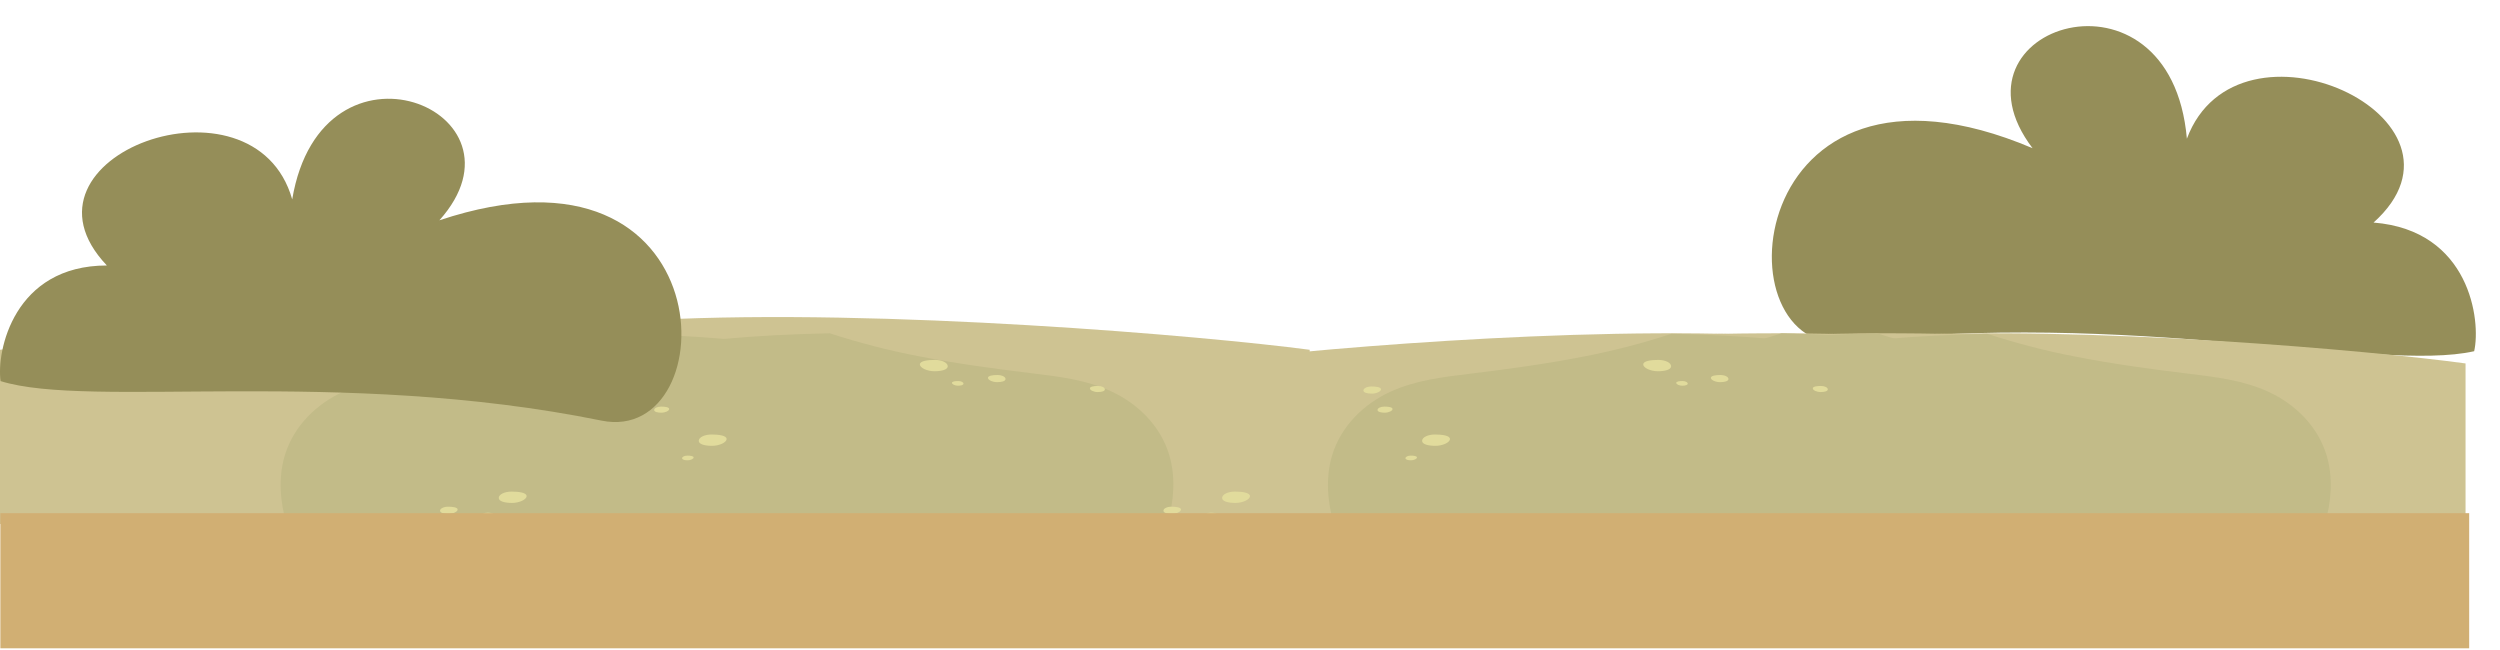
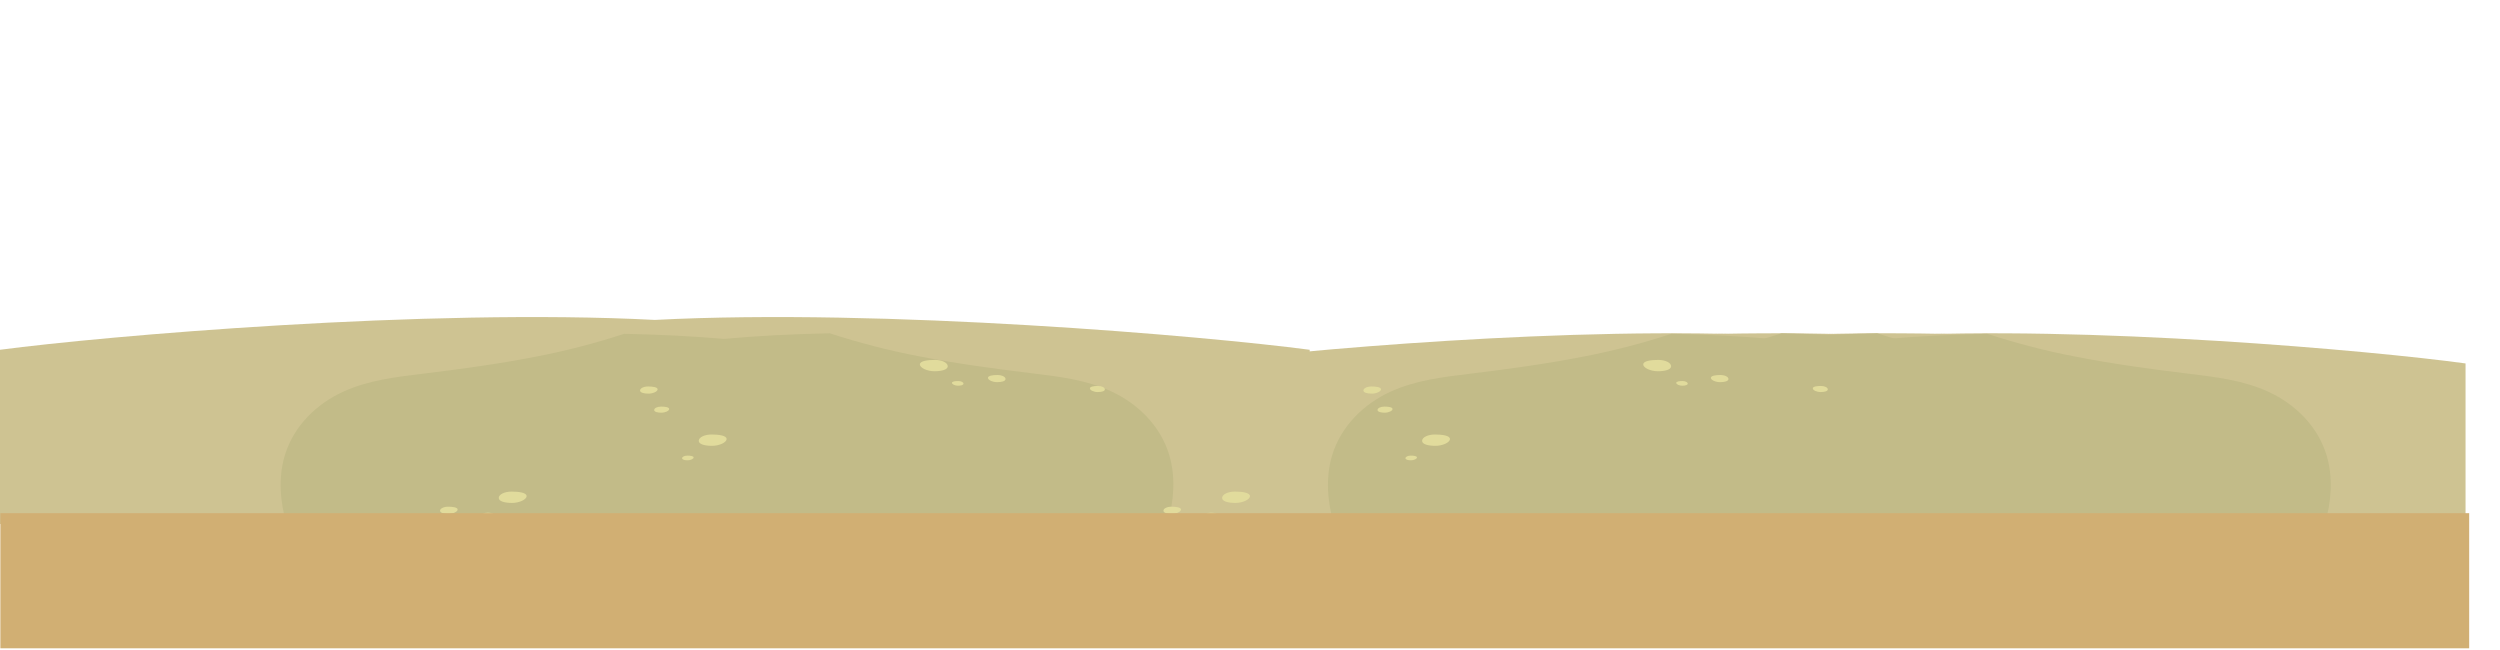
- <svg xmlns="http://www.w3.org/2000/svg" width="481" height="125" viewBox="0 0 481 125" fill="none">
-   <path d="M456.671 42.82C475.263 44.304 477.359 61.754 476.029 67.574C457.735 71.722 408.761 59.42 355.53 65.891C330.231 68.965 335.105 4.764 391.064 28.515C373.24 5.072 417.626 -9.028 420.756 26.687C430.504 0.521 479.064 22.724 456.671 42.82Z" fill="#958E59" />
-   <path d="M139.437 64.633C100.471 62.53 45.48 67.479 27.623 69.927V100.821H251.25V69.927C233.393 67.479 178.402 62.53 139.437 64.633Z" fill="#CEC392" />
-   <path d="M119.654 64.123C126.871 64.279 133.749 64.621 140.008 65.201C145.957 64.683 152.438 64.371 159.219 64.225C164.847 66.062 170.56 67.537 176.33 68.643C183.479 70.037 190.683 71.019 197.892 71.894C203.15 72.534 208.494 73.146 213.403 75.418C218.312 77.69 222.82 81.9 224.536 87.686C225.789 91.91 225.434 96.563 224.179 100.82H130.678V100.719H54.694C53.439 96.461 53.084 91.809 54.337 87.584C56.053 81.799 60.561 77.588 65.47 75.316C70.379 73.045 75.723 72.432 80.981 71.793C88.19 70.918 95.394 69.935 102.543 68.541C108.313 67.436 114.026 65.96 119.654 64.123Z" fill="#C2BB88" />
-   <path d="M211.744 99.596C212.48 99.596 213.076 99.889 213.076 100.251C213.076 100.613 212.43 100.769 211.694 100.769C210.959 100.768 210.193 100.424 210.193 100.062C210.193 99.7 211.009 99.596 211.744 99.596ZM184.848 98.647C185.412 98.647 185.869 98.873 185.869 99.15C185.869 99.428 185.373 99.547 184.81 99.547C184.246 99.547 183.658 99.283 183.658 99.005C183.658 98.728 184.283 98.647 184.848 98.647ZM192.4 97.49C193.262 97.49 193.961 97.834 193.961 98.259C193.961 98.683 193.203 98.865 192.342 98.865C191.48 98.865 190.582 98.461 190.582 98.037C190.582 97.613 191.538 97.49 192.4 97.49ZM180.366 94.584C181.734 94.584 182.842 95.13 182.842 95.803C182.841 96.475 181.641 96.764 180.273 96.764C178.906 96.764 177.483 96.123 177.483 95.45C177.484 94.778 178.999 94.584 180.366 94.584ZM146.285 87.661C146.849 87.661 147.307 87.886 147.307 88.164C147.307 88.442 146.811 88.561 146.247 88.561C145.683 88.561 145.096 88.296 145.096 88.019C145.096 87.741 145.721 87.661 146.285 87.661ZM141.888 83.599C143.255 83.599 144.363 84.145 144.363 84.817C144.363 85.49 143.162 85.778 141.795 85.778C140.428 85.778 139.005 85.138 139.005 84.465C139.005 83.792 140.52 83.599 141.888 83.599ZM151.346 78.231C152.081 78.231 152.678 78.524 152.678 78.886C152.678 79.248 152.032 79.403 151.296 79.403C150.56 79.403 149.795 79.058 149.795 78.696C149.795 78.335 150.61 78.231 151.346 78.231ZM153.838 74.36C154.699 74.36 155.398 74.704 155.398 75.128C155.398 75.552 154.641 75.735 153.779 75.735C152.917 75.735 152.02 75.33 152.02 74.906C152.02 74.482 152.976 74.36 153.838 74.36ZM67.639 74.259C68.374 74.259 69.189 74.363 69.189 74.725C69.189 75.087 68.424 75.432 67.689 75.432C66.953 75.432 66.307 75.276 66.307 74.914C66.307 74.552 66.903 74.259 67.639 74.259ZM94.277 73.311C94.842 73.311 95.467 73.391 95.467 73.668C95.467 73.946 94.879 74.21 94.315 74.21C93.752 74.21 93.256 74.091 93.256 73.814C93.256 73.536 93.713 73.311 94.277 73.311ZM86.725 72.153C87.587 72.153 88.543 72.276 88.543 72.7C88.543 73.124 87.645 73.528 86.783 73.528C85.922 73.528 85.165 73.346 85.164 72.922C85.164 72.498 85.863 72.153 86.725 72.153ZM98.931 69.247C100.298 69.247 101.813 69.441 101.813 70.113C101.813 70.786 100.391 71.427 99.023 71.427C97.656 71.427 96.455 71.138 96.455 70.466C96.455 69.793 97.563 69.247 98.931 69.247Z" fill="#E1DB9C" />
-   <path d="M125.991 61.552C169.898 59.27 231.861 64.641 251.982 67.297V100.819H0V67.297C20.121 64.641 82.084 59.27 125.991 61.552Z" fill="#CEC392" />
-   <path d="M159.658 64.123C152.441 64.279 145.563 64.621 139.305 65.201C133.355 64.683 126.874 64.371 120.094 64.225C114.465 66.062 108.752 67.537 102.982 68.643C95.834 70.037 88.629 71.019 81.421 71.894C76.163 72.534 70.818 73.146 65.909 75.418C61 77.69 56.492 81.9 54.776 87.686C53.524 91.91 53.879 96.563 55.134 100.82H148.635V100.719H224.618C225.873 96.461 226.228 91.809 224.976 87.584C223.26 81.799 218.752 77.588 213.843 75.316C208.934 73.045 203.589 72.432 198.331 71.793C191.122 70.918 183.918 69.935 176.77 68.541C171 67.436 165.287 65.96 159.658 64.123Z" fill="#C2BB88" />
-   <path d="M67.143 99.595C66.407 99.595 65.811 99.888 65.811 100.25C65.811 100.612 66.457 100.768 67.192 100.768C67.928 100.767 68.693 100.423 68.693 100.061C68.693 99.699 67.878 99.595 67.143 99.595ZM93.781 98.647C93.217 98.647 92.76 98.872 92.76 99.149C92.76 99.427 93.256 99.546 93.819 99.546C94.383 99.546 94.971 99.282 94.971 99.004C94.971 98.727 94.346 98.647 93.781 98.647ZM86.228 97.489C85.367 97.489 84.668 97.834 84.668 98.258C84.668 98.682 85.425 98.864 86.287 98.864C87.149 98.864 88.046 98.46 88.047 98.036C88.047 97.612 87.091 97.489 86.228 97.489ZM98.435 94.583C97.067 94.583 95.959 95.129 95.959 95.802C95.959 96.474 97.16 96.763 98.527 96.763C99.895 96.763 101.317 96.122 101.317 95.449C101.317 94.777 99.802 94.583 98.435 94.583ZM132.26 87.66C131.696 87.66 131.238 87.885 131.238 88.163C131.238 88.441 131.734 88.561 132.298 88.561C132.862 88.561 133.449 88.295 133.449 88.018C133.449 87.74 132.824 87.66 132.26 87.66ZM136.913 83.598C135.546 83.598 134.438 84.144 134.438 84.816C134.438 85.489 135.639 85.777 137.006 85.777C138.373 85.777 139.796 85.137 139.796 84.464C139.796 83.791 138.28 83.598 136.913 83.598ZM127.197 78.23C126.462 78.23 125.865 78.523 125.865 78.885C125.865 79.247 126.511 79.402 127.247 79.402C127.983 79.402 128.748 79.058 128.748 78.695C128.748 78.334 127.933 78.23 127.197 78.23ZM124.707 74.359C123.845 74.359 123.146 74.704 123.146 75.128C123.147 75.552 123.904 75.734 124.766 75.734C125.627 75.734 126.525 75.33 126.525 74.906C126.525 74.482 125.569 74.359 124.707 74.359ZM211.248 74.258C210.513 74.258 209.698 74.362 209.697 74.724C209.697 75.086 210.463 75.431 211.198 75.431C211.934 75.431 212.58 75.275 212.58 74.913C212.58 74.551 211.984 74.258 211.248 74.258ZM184.352 73.31C183.787 73.31 183.162 73.39 183.162 73.667C183.162 73.945 183.75 74.209 184.313 74.209C184.877 74.209 185.373 74.09 185.373 73.812C185.373 73.535 184.916 73.31 184.352 73.31ZM191.904 72.152C191.042 72.152 190.086 72.275 190.086 72.699C190.086 73.123 190.984 73.527 191.846 73.527C192.707 73.527 193.464 73.345 193.465 72.921C193.465 72.497 192.766 72.152 191.904 72.152ZM179.87 69.246C178.503 69.246 176.988 69.44 176.987 70.112C176.987 70.785 178.41 71.426 179.777 71.426C181.145 71.426 182.345 71.137 182.346 70.465C182.346 69.792 181.237 69.246 179.87 69.246Z" fill="#E1DB9C" />
-   <path d="M362.561 64.632C323.595 62.529 268.605 67.478 250.748 69.926V100.82H474.373V69.926C456.516 67.478 401.526 62.529 362.561 64.632Z" fill="#CEC392" />
-   <path d="M342.202 64.623C381.16 62.538 436.049 67.48 453.887 69.925V100.818H230.518V69.925C248.355 67.48 303.244 62.538 342.202 64.623Z" fill="#CEC392" />
-   <path d="M342.779 64.122C349.996 64.278 356.874 64.62 363.133 65.2C369.082 64.682 375.563 64.37 382.344 64.224C387.972 66.061 393.685 67.536 399.455 68.642C406.604 70.036 413.808 71.018 421.017 71.894C426.275 72.533 431.619 73.145 436.528 75.417C441.437 77.689 445.945 81.899 447.661 87.685C448.914 91.909 448.559 96.562 447.304 100.819H353.803V100.718H277.819C276.564 96.46 276.209 91.808 277.462 87.583C279.178 81.798 283.686 77.587 288.595 75.315C293.504 73.044 298.848 72.431 304.106 71.792C311.315 70.917 318.519 69.934 325.668 68.54C331.438 67.435 337.151 65.96 342.779 64.122Z" fill="#C2BB88" />
-   <path d="M434.611 99.595C435.347 99.595 435.943 99.888 435.943 100.25C435.943 100.612 435.297 100.768 434.562 100.768C433.826 100.767 433.061 100.423 433.061 100.061C433.061 99.699 433.876 99.595 434.611 99.595ZM407.973 98.647C408.537 98.647 408.994 98.872 408.994 99.149C408.994 99.427 408.498 99.546 407.935 99.546C407.371 99.546 406.783 99.282 406.783 99.004C406.783 98.727 407.408 98.647 407.973 98.647ZM415.525 97.489C416.387 97.489 417.086 97.834 417.086 98.258C417.086 98.682 416.328 98.864 415.467 98.864C414.605 98.864 413.707 98.46 413.707 98.036C413.707 97.612 414.663 97.489 415.525 97.489ZM403.319 94.583C404.687 94.583 405.795 95.129 405.795 95.802C405.795 96.474 404.594 96.763 403.227 96.763C401.859 96.763 400.437 96.122 400.437 95.449C400.437 94.777 401.952 94.583 403.319 94.583ZM369.408 87.66C369.972 87.66 370.43 87.885 370.43 88.163C370.43 88.441 369.934 88.561 369.37 88.561C368.806 88.561 368.219 88.295 368.219 88.018C368.219 87.74 368.844 87.66 369.408 87.66ZM364.755 83.598C366.122 83.598 367.23 84.144 367.23 84.816C367.23 85.489 366.029 85.777 364.662 85.777C363.295 85.777 361.872 85.137 361.872 84.464C361.872 83.791 363.388 83.598 364.755 83.598ZM374.471 78.23C375.206 78.23 375.803 78.523 375.803 78.885C375.803 79.247 375.157 79.402 374.421 79.402C373.685 79.402 372.92 79.058 372.92 78.695C372.92 78.334 373.735 78.23 374.471 78.23ZM376.961 74.359C377.823 74.359 378.521 74.704 378.521 75.128C378.521 75.552 377.764 75.734 376.902 75.734C376.041 75.734 375.143 75.33 375.143 74.906C375.143 74.482 376.099 74.359 376.961 74.359ZM290.506 74.258C291.241 74.258 292.056 74.362 292.057 74.724C292.057 75.086 291.291 75.431 290.556 75.431C289.82 75.431 289.174 75.275 289.174 74.913C289.174 74.551 289.77 74.258 290.506 74.258ZM317.402 73.31C317.967 73.31 318.592 73.39 318.592 73.667C318.592 73.945 318.004 74.209 317.44 74.209C316.877 74.209 316.381 74.09 316.381 73.812C316.381 73.535 316.838 73.31 317.402 73.31ZM309.85 72.152C310.712 72.152 311.668 72.275 311.668 72.699C311.668 73.123 310.77 73.527 309.908 73.527C309.047 73.527 308.289 73.345 308.289 72.921C308.289 72.497 308.988 72.152 309.85 72.152ZM322.056 69.246C323.423 69.246 324.938 69.44 324.938 70.112C324.938 70.785 323.516 71.426 322.148 71.426C320.781 71.426 319.58 71.137 319.58 70.465C319.58 69.792 320.688 69.246 322.056 69.246Z" fill="#E1DB9C" />
-   <path d="M361.162 64.122C353.945 64.278 347.067 64.62 340.809 65.2C334.859 64.682 328.378 64.37 321.598 64.224C315.969 66.061 310.256 67.536 304.486 68.642C297.337 70.036 290.133 71.018 282.925 71.894C277.667 72.533 272.322 73.145 267.413 75.417C262.504 77.689 257.996 81.899 256.28 87.685C255.028 91.909 255.383 96.562 256.638 100.819H350.139V100.718H426.122C427.377 96.46 427.732 91.808 426.479 87.583C424.764 81.798 420.256 77.587 415.347 75.315C410.437 73.044 405.093 72.431 399.835 71.792C392.626 70.917 385.422 69.934 378.273 68.54C372.504 67.435 366.791 65.96 361.162 64.122Z" fill="#C2BB88" />
-   <path d="M206.316 99.595C205.581 99.595 204.985 99.888 204.984 100.25C204.984 100.612 205.631 100.768 206.366 100.768C207.102 100.767 207.867 100.423 207.867 100.061C207.867 99.699 207.052 99.595 206.316 99.595ZM232.955 98.647C232.391 98.647 231.934 98.872 231.934 99.149C231.934 99.427 232.429 99.546 232.993 99.546C233.557 99.546 234.144 99.282 234.145 99.004C234.145 98.727 233.519 98.647 232.955 98.647ZM225.402 97.489C224.541 97.489 223.842 97.834 223.842 98.258C223.842 98.682 224.599 98.864 225.461 98.864C226.323 98.864 227.22 98.46 227.221 98.036C227.221 97.612 226.264 97.489 225.402 97.489ZM237.608 94.583C236.241 94.583 235.133 95.129 235.133 95.802C235.133 96.474 236.334 96.763 237.701 96.763C239.069 96.763 240.491 96.122 240.491 95.449C240.491 94.777 238.976 94.583 237.608 94.583ZM271.434 87.66C270.869 87.66 270.412 87.885 270.412 88.163C270.412 88.441 270.908 88.561 271.472 88.561C272.036 88.561 272.623 88.295 272.623 88.018C272.623 87.74 271.998 87.66 271.434 87.66ZM276.087 83.598C274.72 83.598 273.611 84.144 273.611 84.816C273.612 85.489 274.813 85.777 276.18 85.777C277.547 85.777 278.97 85.137 278.97 84.464C278.969 83.791 277.454 83.598 276.087 83.598ZM266.371 78.23C265.636 78.23 265.039 78.523 265.039 78.885C265.039 79.247 265.685 79.402 266.421 79.402C267.156 79.402 267.922 79.058 267.922 78.695C267.922 78.334 267.107 78.23 266.371 78.23ZM263.881 74.359C263.019 74.359 262.32 74.704 262.32 75.128C262.321 75.552 263.078 75.734 263.939 75.734C264.801 75.734 265.699 75.33 265.699 74.906C265.699 74.482 264.743 74.359 263.881 74.359ZM350.336 74.258C349.6 74.258 348.785 74.362 348.785 74.724C348.785 75.086 349.551 75.431 350.286 75.431C351.022 75.431 351.668 75.275 351.668 74.913C351.668 74.551 351.071 74.258 350.336 74.258ZM323.697 73.31C323.133 73.31 322.508 73.39 322.508 73.667C322.508 73.945 323.095 74.209 323.659 74.209C324.223 74.209 324.718 74.09 324.719 73.812C324.719 73.535 324.262 73.31 323.697 73.31ZM330.992 72.152C330.13 72.152 329.174 72.275 329.174 72.699C329.174 73.123 330.072 73.527 330.934 73.527C331.795 73.527 332.552 73.345 332.553 72.921C332.553 72.497 331.854 72.152 330.992 72.152ZM319.044 69.246C317.677 69.246 316.161 69.44 316.161 70.112C316.161 70.785 317.584 71.426 318.951 71.426C320.318 71.426 321.519 71.137 321.52 70.465C321.52 69.792 320.411 69.246 319.044 69.246Z" fill="#E1DB9C" />
-   <rect x="0.07" y="98.734" width="475" height="26" fill="#D1AF73" />
-   <path d="M20.563 51.078C2.629 51.078 -0.715 67.643 0.115 73.324C17.332 78.699 65.215 70.654 115.742 80.927C139.756 85.81 139.995 23.901 84.541 42.385C103.419 21.279 61.954 4.368 56.221 38.362C48.88 12.536 0.637 30.103 20.563 51.078Z" fill="#958E59" />
+ <svg xmlns="http://www.w3.org/2000/svg" width="481" height="125" viewBox="0 0 481 125" fill="none" version="1.1" id="svg14">
+   <defs id="defs14" />
+   <path d="M139.437 64.633C100.471 62.53 45.48 67.479 27.623 69.927V100.821H251.25V69.927C233.393 67.479 178.402 62.53 139.437 64.633Z" fill="#CEC392" id="path2" />
+   <path d="M119.654 64.123C126.871 64.279 133.749 64.621 140.008 65.201C145.957 64.683 152.438 64.371 159.219 64.225C164.847 66.062 170.56 67.537 176.33 68.643C183.479 70.037 190.683 71.019 197.892 71.894C203.15 72.534 208.494 73.146 213.403 75.418C218.312 77.69 222.82 81.9 224.536 87.686C225.789 91.91 225.434 96.563 224.179 100.82H130.678V100.719H54.694C53.439 96.461 53.084 91.809 54.337 87.584C56.053 81.799 60.561 77.588 65.47 75.316C70.379 73.045 75.723 72.432 80.981 71.793C88.19 70.918 95.394 69.935 102.543 68.541C108.313 67.436 114.026 65.96 119.654 64.123Z" fill="#C2BB88" id="path3" />
+   <path d="M211.744 99.596C212.48 99.596 213.076 99.889 213.076 100.251C213.076 100.613 212.43 100.769 211.694 100.769C210.959 100.768 210.193 100.424 210.193 100.062C210.193 99.7 211.009 99.596 211.744 99.596ZM184.848 98.647C185.412 98.647 185.869 98.873 185.869 99.15C185.869 99.428 185.373 99.547 184.81 99.547C184.246 99.547 183.658 99.283 183.658 99.005C183.658 98.728 184.283 98.647 184.848 98.647ZM192.4 97.49C193.262 97.49 193.961 97.834 193.961 98.259C193.961 98.683 193.203 98.865 192.342 98.865C191.48 98.865 190.582 98.461 190.582 98.037C190.582 97.613 191.538 97.49 192.4 97.49ZM180.366 94.584C181.734 94.584 182.842 95.13 182.842 95.803C182.841 96.475 181.641 96.764 180.273 96.764C178.906 96.764 177.483 96.123 177.483 95.45C177.484 94.778 178.999 94.584 180.366 94.584ZM146.285 87.661C146.849 87.661 147.307 87.886 147.307 88.164C147.307 88.442 146.811 88.561 146.247 88.561C145.683 88.561 145.096 88.296 145.096 88.019C145.096 87.741 145.721 87.661 146.285 87.661ZM141.888 83.599C143.255 83.599 144.363 84.145 144.363 84.817C144.363 85.49 143.162 85.778 141.795 85.778C140.428 85.778 139.005 85.138 139.005 84.465C139.005 83.792 140.52 83.599 141.888 83.599ZM151.346 78.231C152.081 78.231 152.678 78.524 152.678 78.886C152.678 79.248 152.032 79.403 151.296 79.403C150.56 79.403 149.795 79.058 149.795 78.696C149.795 78.335 150.61 78.231 151.346 78.231ZM153.838 74.36C154.699 74.36 155.398 74.704 155.398 75.128C155.398 75.552 154.641 75.735 153.779 75.735C152.917 75.735 152.02 75.33 152.02 74.906C152.02 74.482 152.976 74.36 153.838 74.36ZM67.639 74.259C68.374 74.259 69.189 74.363 69.189 74.725C69.189 75.087 68.424 75.432 67.689 75.432C66.953 75.432 66.307 75.276 66.307 74.914C66.307 74.552 66.903 74.259 67.639 74.259ZM94.277 73.311C94.842 73.311 95.467 73.391 95.467 73.668C95.467 73.946 94.879 74.21 94.315 74.21C93.752 74.21 93.256 74.091 93.256 73.814C93.256 73.536 93.713 73.311 94.277 73.311ZM86.725 72.153C87.587 72.153 88.543 72.276 88.543 72.7C88.543 73.124 87.645 73.528 86.783 73.528C85.922 73.528 85.165 73.346 85.164 72.922C85.164 72.498 85.863 72.153 86.725 72.153ZM98.931 69.247C100.298 69.247 101.813 69.441 101.813 70.113C101.813 70.786 100.391 71.427 99.023 71.427C97.656 71.427 96.455 71.138 96.455 70.466C96.455 69.793 97.563 69.247 98.931 69.247Z" fill="#E1DB9C" id="path4" />
+   <path d="M125.991 61.552C169.898 59.27 231.861 64.641 251.982 67.297V100.819H0V67.297C20.121 64.641 82.084 59.27 125.991 61.552Z" fill="#CEC392" id="path5" />
+   <path d="M159.658 64.123C152.441 64.279 145.563 64.621 139.305 65.201C133.355 64.683 126.874 64.371 120.094 64.225C114.465 66.062 108.752 67.537 102.982 68.643C95.834 70.037 88.629 71.019 81.421 71.894C76.163 72.534 70.818 73.146 65.909 75.418C61 77.69 56.492 81.9 54.776 87.686C53.524 91.91 53.879 96.563 55.134 100.82H148.635V100.719H224.618C225.873 96.461 226.228 91.809 224.976 87.584C223.26 81.799 218.752 77.588 213.843 75.316C208.934 73.045 203.589 72.432 198.331 71.793C191.122 70.918 183.918 69.935 176.77 68.541C171 67.436 165.287 65.96 159.658 64.123Z" fill="#C2BB88" id="path6" />
+   <path d="M67.143 99.595C66.407 99.595 65.811 99.888 65.811 100.25C65.811 100.612 66.457 100.768 67.192 100.768C67.928 100.767 68.693 100.423 68.693 100.061C68.693 99.699 67.878 99.595 67.143 99.595ZM93.781 98.647C93.217 98.647 92.76 98.872 92.76 99.149C92.76 99.427 93.256 99.546 93.819 99.546C94.383 99.546 94.971 99.282 94.971 99.004C94.971 98.727 94.346 98.647 93.781 98.647ZM86.228 97.489C85.367 97.489 84.668 97.834 84.668 98.258C84.668 98.682 85.425 98.864 86.287 98.864C87.149 98.864 88.046 98.46 88.047 98.036C88.047 97.612 87.091 97.489 86.228 97.489ZM98.435 94.583C97.067 94.583 95.959 95.129 95.959 95.802C95.959 96.474 97.16 96.763 98.527 96.763C99.895 96.763 101.317 96.122 101.317 95.449C101.317 94.777 99.802 94.583 98.435 94.583ZM132.26 87.66C131.696 87.66 131.238 87.885 131.238 88.163C131.238 88.441 131.734 88.561 132.298 88.561C132.862 88.561 133.449 88.295 133.449 88.018C133.449 87.74 132.824 87.66 132.26 87.66ZM136.913 83.598C135.546 83.598 134.438 84.144 134.438 84.816C134.438 85.489 135.639 85.777 137.006 85.777C138.373 85.777 139.796 85.137 139.796 84.464C139.796 83.791 138.28 83.598 136.913 83.598ZM127.197 78.23C126.462 78.23 125.865 78.523 125.865 78.885C125.865 79.247 126.511 79.402 127.247 79.402C127.983 79.402 128.748 79.058 128.748 78.695C128.748 78.334 127.933 78.23 127.197 78.23ZM124.707 74.359C123.845 74.359 123.146 74.704 123.146 75.128C123.147 75.552 123.904 75.734 124.766 75.734C125.627 75.734 126.525 75.33 126.525 74.906C126.525 74.482 125.569 74.359 124.707 74.359ZM211.248 74.258C210.513 74.258 209.698 74.362 209.697 74.724C209.697 75.086 210.463 75.431 211.198 75.431C211.934 75.431 212.58 75.275 212.58 74.913C212.58 74.551 211.984 74.258 211.248 74.258ZM184.352 73.31C183.787 73.31 183.162 73.39 183.162 73.667C183.162 73.945 183.75 74.209 184.313 74.209C184.877 74.209 185.373 74.09 185.373 73.812C185.373 73.535 184.916 73.31 184.352 73.31ZM191.904 72.152C191.042 72.152 190.086 72.275 190.086 72.699C190.086 73.123 190.984 73.527 191.846 73.527C192.707 73.527 193.464 73.345 193.465 72.921C193.465 72.497 192.766 72.152 191.904 72.152ZM179.87 69.246C178.503 69.246 176.988 69.44 176.987 70.112C176.987 70.785 178.41 71.426 179.777 71.426C181.145 71.426 182.345 71.137 182.346 70.465C182.346 69.792 181.237 69.246 179.87 69.246Z" fill="#E1DB9C" id="path7" />
+   <path d="M362.561 64.632C323.595 62.529 268.605 67.478 250.748 69.926V100.82H474.373V69.926C456.516 67.478 401.526 62.529 362.561 64.632Z" fill="#CEC392" id="path8" />
+   <path d="M342.202 64.623C381.16 62.538 436.049 67.48 453.887 69.925V100.818H230.518V69.925C248.355 67.48 303.244 62.538 342.202 64.623Z" fill="#CEC392" id="path9" />
+   <path d="M342.779 64.122C349.996 64.278 356.874 64.62 363.133 65.2C369.082 64.682 375.563 64.37 382.344 64.224C387.972 66.061 393.685 67.536 399.455 68.642C406.604 70.036 413.808 71.018 421.017 71.894C426.275 72.533 431.619 73.145 436.528 75.417C441.437 77.689 445.945 81.899 447.661 87.685C448.914 91.909 448.559 96.562 447.304 100.819H353.803V100.718H277.819C276.564 96.46 276.209 91.808 277.462 87.583C279.178 81.798 283.686 77.587 288.595 75.315C293.504 73.044 298.848 72.431 304.106 71.792C311.315 70.917 318.519 69.934 325.668 68.54C331.438 67.435 337.151 65.96 342.779 64.122Z" fill="#C2BB88" id="path10" />
+   <path d="M434.611 99.595C435.347 99.595 435.943 99.888 435.943 100.25C435.943 100.612 435.297 100.768 434.562 100.768C433.826 100.767 433.061 100.423 433.061 100.061C433.061 99.699 433.876 99.595 434.611 99.595ZM407.973 98.647C408.537 98.647 408.994 98.872 408.994 99.149C408.994 99.427 408.498 99.546 407.935 99.546C407.371 99.546 406.783 99.282 406.783 99.004C406.783 98.727 407.408 98.647 407.973 98.647ZM415.525 97.489C416.387 97.489 417.086 97.834 417.086 98.258C417.086 98.682 416.328 98.864 415.467 98.864C414.605 98.864 413.707 98.46 413.707 98.036C413.707 97.612 414.663 97.489 415.525 97.489ZM403.319 94.583C404.687 94.583 405.795 95.129 405.795 95.802C405.795 96.474 404.594 96.763 403.227 96.763C401.859 96.763 400.437 96.122 400.437 95.449C400.437 94.777 401.952 94.583 403.319 94.583ZM369.408 87.66C369.972 87.66 370.43 87.885 370.43 88.163C370.43 88.441 369.934 88.561 369.37 88.561C368.806 88.561 368.219 88.295 368.219 88.018C368.219 87.74 368.844 87.66 369.408 87.66ZM364.755 83.598C366.122 83.598 367.23 84.144 367.23 84.816C367.23 85.489 366.029 85.777 364.662 85.777C363.295 85.777 361.872 85.137 361.872 84.464C361.872 83.791 363.388 83.598 364.755 83.598ZM374.471 78.23C375.206 78.23 375.803 78.523 375.803 78.885C375.803 79.247 375.157 79.402 374.421 79.402C373.685 79.402 372.92 79.058 372.92 78.695C372.92 78.334 373.735 78.23 374.471 78.23ZM376.961 74.359C377.823 74.359 378.521 74.704 378.521 75.128C378.521 75.552 377.764 75.734 376.902 75.734C376.041 75.734 375.143 75.33 375.143 74.906C375.143 74.482 376.099 74.359 376.961 74.359ZM290.506 74.258C291.241 74.258 292.056 74.362 292.057 74.724C292.057 75.086 291.291 75.431 290.556 75.431C289.82 75.431 289.174 75.275 289.174 74.913C289.174 74.551 289.77 74.258 290.506 74.258ZM317.402 73.31C317.967 73.31 318.592 73.39 318.592 73.667C318.592 73.945 318.004 74.209 317.44 74.209C316.877 74.209 316.381 74.09 316.381 73.812C316.381 73.535 316.838 73.31 317.402 73.31ZM309.85 72.152C310.712 72.152 311.668 72.275 311.668 72.699C311.668 73.123 310.77 73.527 309.908 73.527C309.047 73.527 308.289 73.345 308.289 72.921C308.289 72.497 308.988 72.152 309.85 72.152ZM322.056 69.246C323.423 69.246 324.938 69.44 324.938 70.112C324.938 70.785 323.516 71.426 322.148 71.426C320.781 71.426 319.58 71.137 319.58 70.465C319.58 69.792 320.688 69.246 322.056 69.246Z" fill="#E1DB9C" id="path11" />
+   <path d="M361.162 64.122C353.945 64.278 347.067 64.62 340.809 65.2C334.859 64.682 328.378 64.37 321.598 64.224C315.969 66.061 310.256 67.536 304.486 68.642C297.337 70.036 290.133 71.018 282.925 71.894C277.667 72.533 272.322 73.145 267.413 75.417C262.504 77.689 257.996 81.899 256.28 87.685C255.028 91.909 255.383 96.562 256.638 100.819H350.139V100.718H426.122C427.377 96.46 427.732 91.808 426.479 87.583C424.764 81.798 420.256 77.587 415.347 75.315C410.437 73.044 405.093 72.431 399.835 71.792C392.626 70.917 385.422 69.934 378.273 68.54C372.504 67.435 366.791 65.96 361.162 64.122Z" fill="#C2BB88" id="path12" />
+   <path d="M206.316 99.595C205.581 99.595 204.985 99.888 204.984 100.25C204.984 100.612 205.631 100.768 206.366 100.768C207.102 100.767 207.867 100.423 207.867 100.061C207.867 99.699 207.052 99.595 206.316 99.595ZM232.955 98.647C232.391 98.647 231.934 98.872 231.934 99.149C231.934 99.427 232.429 99.546 232.993 99.546C233.557 99.546 234.144 99.282 234.145 99.004C234.145 98.727 233.519 98.647 232.955 98.647ZM225.402 97.489C224.541 97.489 223.842 97.834 223.842 98.258C223.842 98.682 224.599 98.864 225.461 98.864C226.323 98.864 227.22 98.46 227.221 98.036C227.221 97.612 226.264 97.489 225.402 97.489ZM237.608 94.583C236.241 94.583 235.133 95.129 235.133 95.802C235.133 96.474 236.334 96.763 237.701 96.763C239.069 96.763 240.491 96.122 240.491 95.449C240.491 94.777 238.976 94.583 237.608 94.583ZM271.434 87.66C270.869 87.66 270.412 87.885 270.412 88.163C270.412 88.441 270.908 88.561 271.472 88.561C272.036 88.561 272.623 88.295 272.623 88.018C272.623 87.74 271.998 87.66 271.434 87.66ZM276.087 83.598C274.72 83.598 273.611 84.144 273.611 84.816C273.612 85.489 274.813 85.777 276.18 85.777C277.547 85.777 278.97 85.137 278.97 84.464C278.969 83.791 277.454 83.598 276.087 83.598ZM266.371 78.23C265.636 78.23 265.039 78.523 265.039 78.885C265.039 79.247 265.685 79.402 266.421 79.402C267.156 79.402 267.922 79.058 267.922 78.695C267.922 78.334 267.107 78.23 266.371 78.23ZM263.881 74.359C263.019 74.359 262.32 74.704 262.32 75.128C262.321 75.552 263.078 75.734 263.939 75.734C264.801 75.734 265.699 75.33 265.699 74.906C265.699 74.482 264.743 74.359 263.881 74.359ZM350.336 74.258C349.6 74.258 348.785 74.362 348.785 74.724C348.785 75.086 349.551 75.431 350.286 75.431C351.022 75.431 351.668 75.275 351.668 74.913C351.668 74.551 351.071 74.258 350.336 74.258ZM323.697 73.31C323.133 73.31 322.508 73.39 322.508 73.667C322.508 73.945 323.095 74.209 323.659 74.209C324.223 74.209 324.718 74.09 324.719 73.812C324.719 73.535 324.262 73.31 323.697 73.31ZM330.992 72.152C330.13 72.152 329.174 72.275 329.174 72.699C329.174 73.123 330.072 73.527 330.934 73.527C331.795 73.527 332.552 73.345 332.553 72.921C332.553 72.497 331.854 72.152 330.992 72.152ZM319.044 69.246C317.677 69.246 316.161 69.44 316.161 70.112C316.161 70.785 317.584 71.426 318.951 71.426C320.318 71.426 321.519 71.137 321.52 70.465C321.52 69.792 320.411 69.246 319.044 69.246Z" fill="#E1DB9C" id="path13" />
+   <rect x="0.07" y="98.734" width="475" height="26" fill="#D1AF73" id="rect13" />
</svg>
